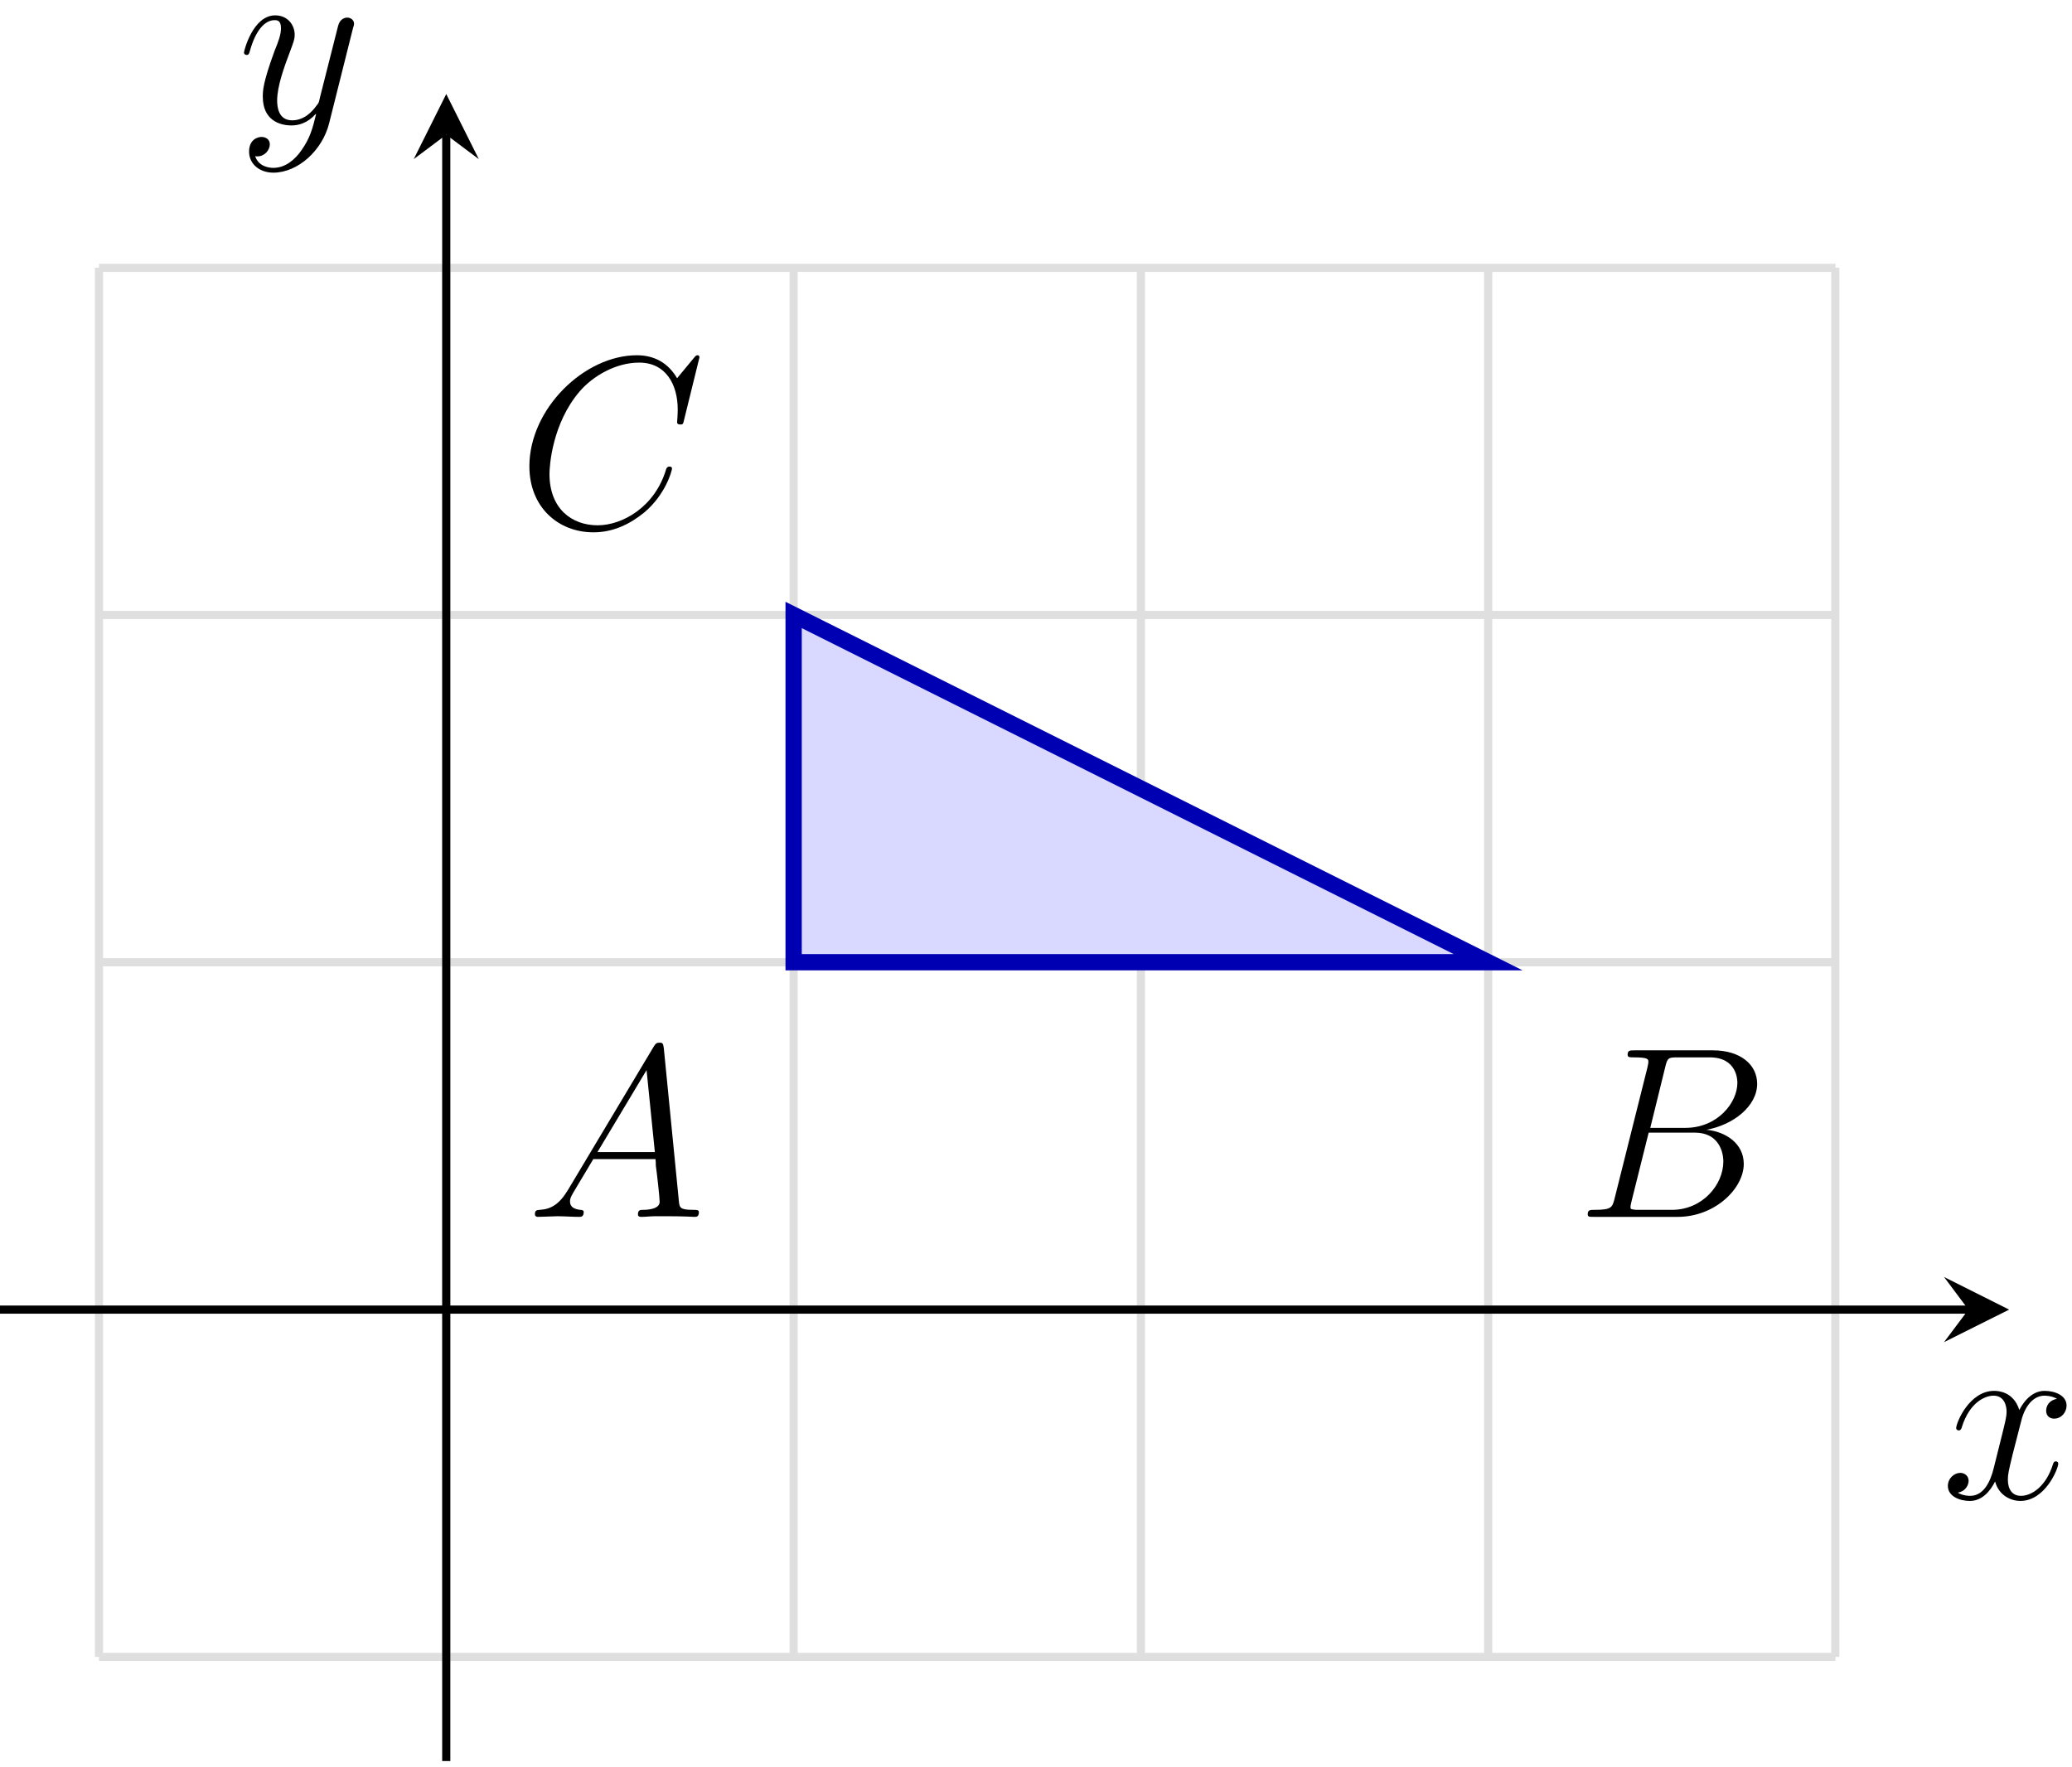
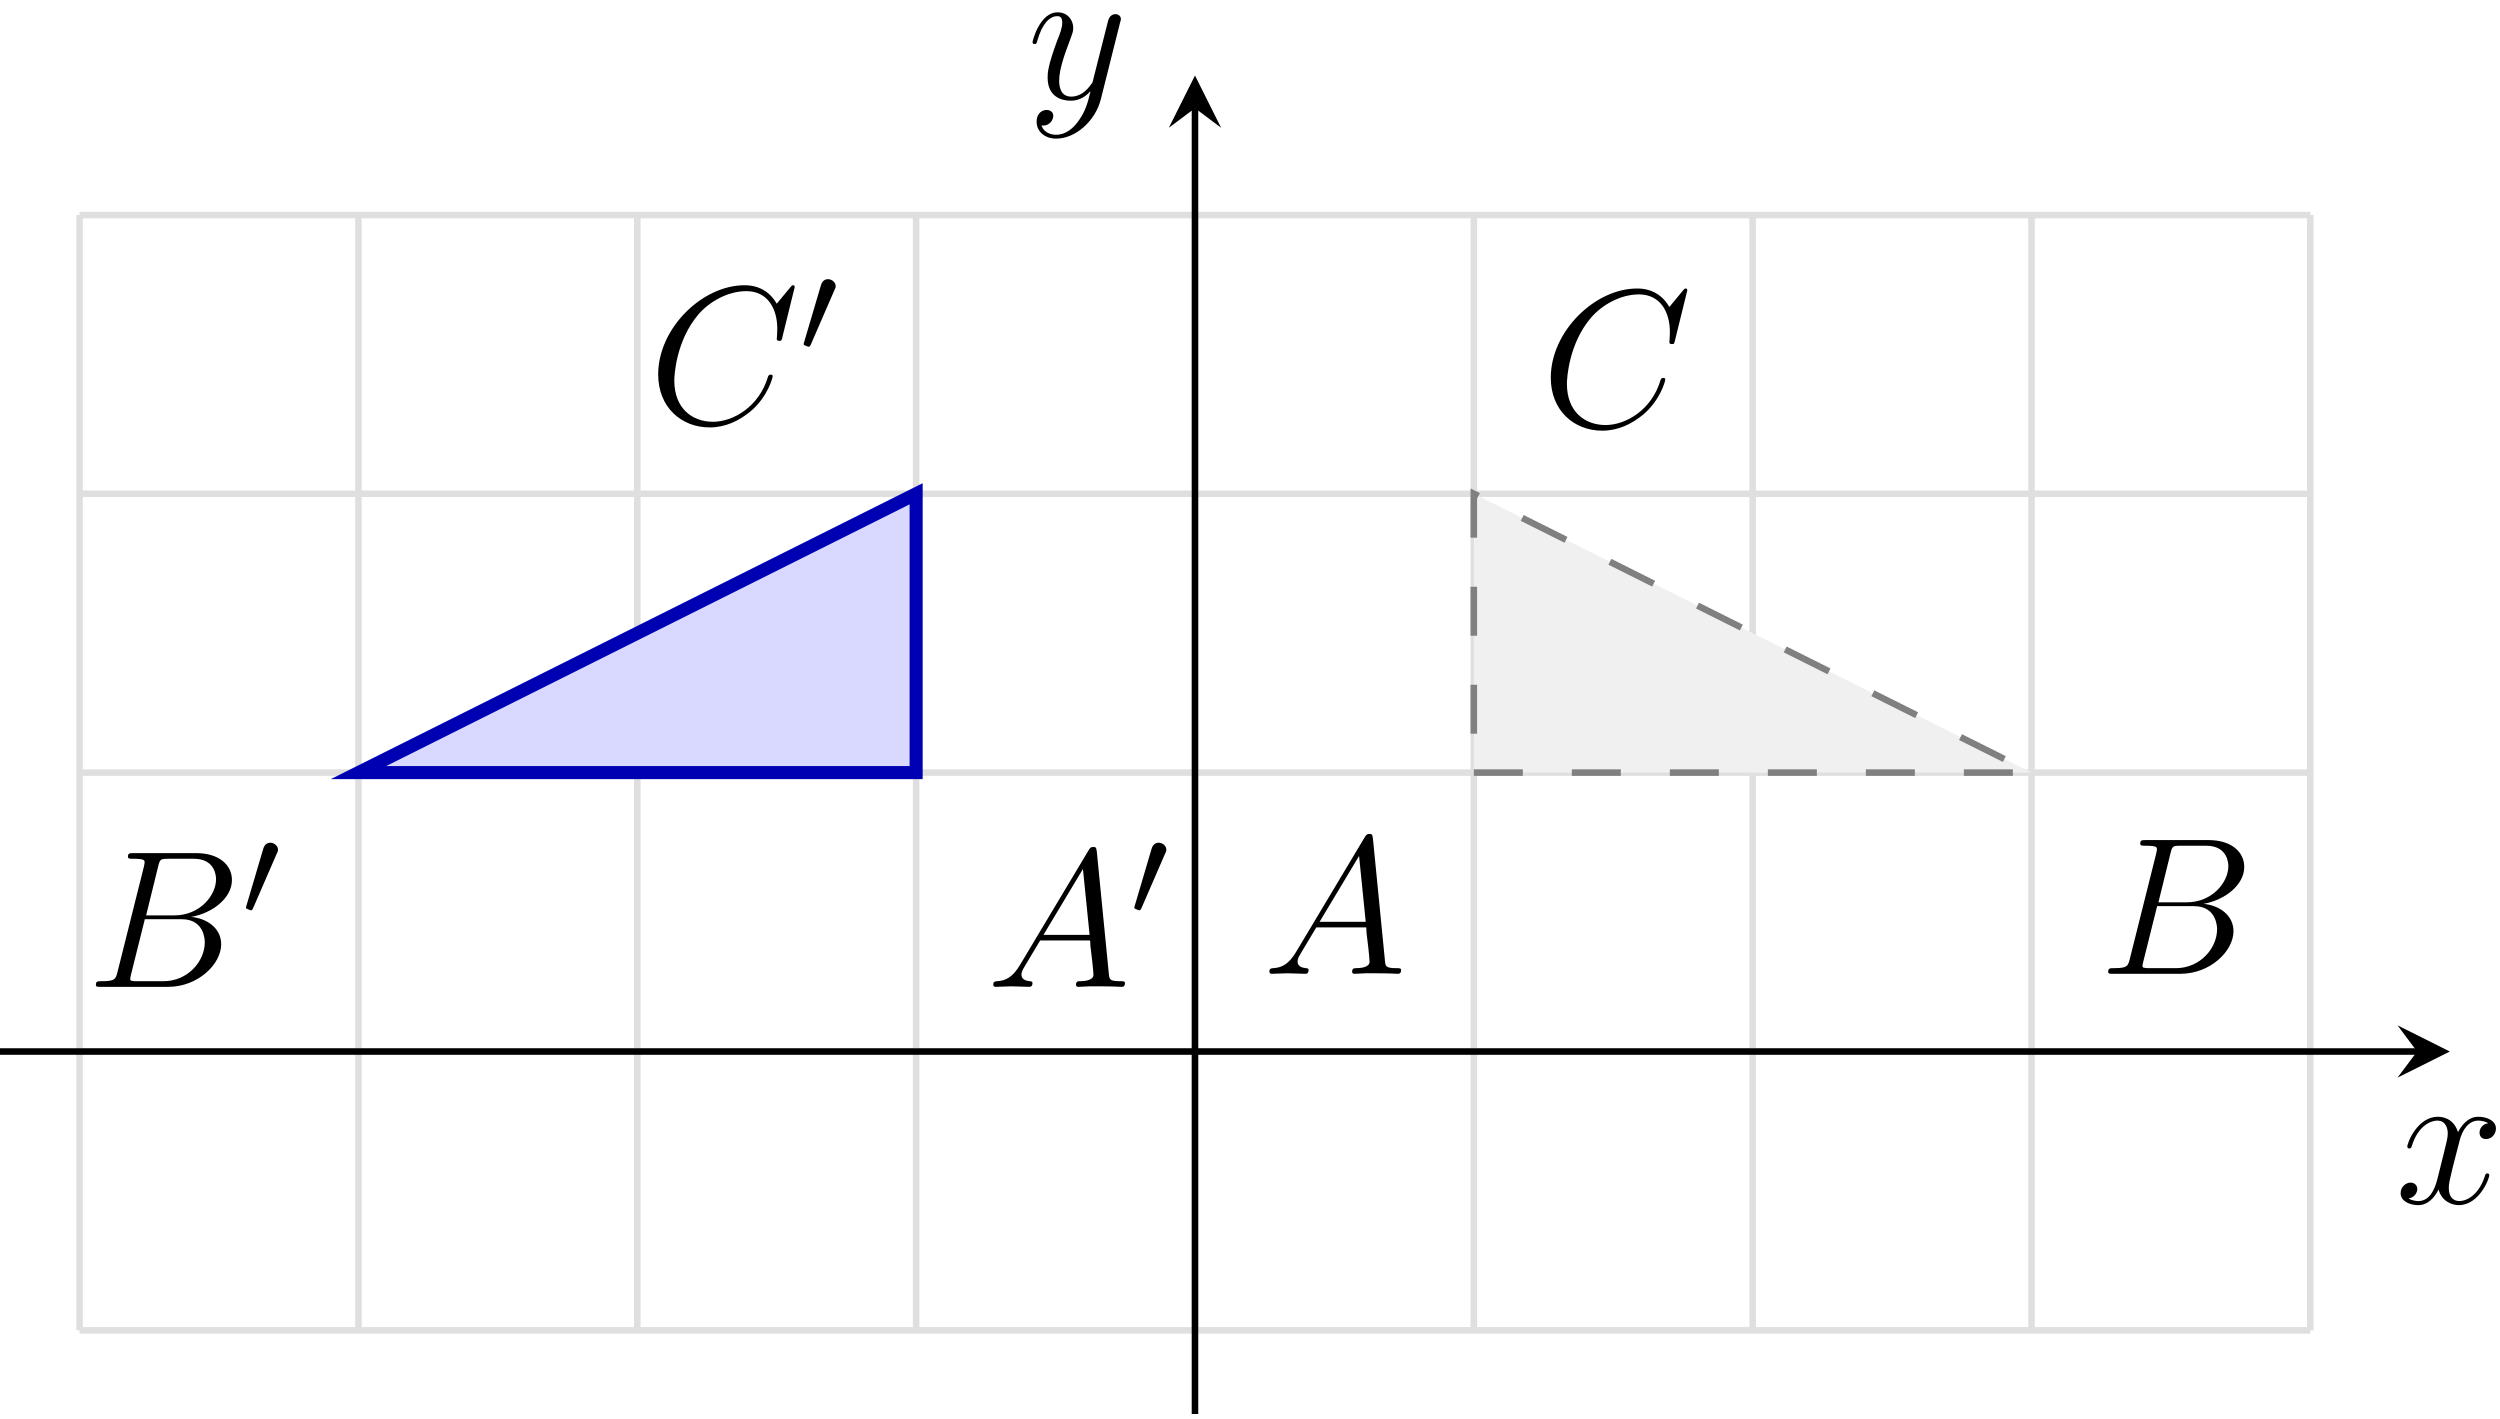
- <svg xmlns="http://www.w3.org/2000/svg" xmlns:xlink="http://www.w3.org/1999/xlink" width="101.474pt" height="86.5pt" viewBox="0 0 101.474 86.5">
+ <svg xmlns="http://www.w3.org/2000/svg" xmlns:xlink="http://www.w3.org/1999/xlink" width="152.486pt" height="86.5pt" viewBox="0 0 152.486 86.5">
  <defs>
    <g>
      <g id="glyph-0-0">
        <path d="M 5.672 -4.875 C 5.281 -4.812 5.141 -4.516 5.141 -4.297 C 5.141 -4 5.359 -3.906 5.531 -3.906 C 5.891 -3.906 6.141 -4.219 6.141 -4.547 C 6.141 -5.047 5.562 -5.266 5.062 -5.266 C 4.344 -5.266 3.938 -4.547 3.828 -4.328 C 3.547 -5.219 2.812 -5.266 2.594 -5.266 C 1.375 -5.266 0.734 -3.703 0.734 -3.438 C 0.734 -3.391 0.781 -3.328 0.859 -3.328 C 0.953 -3.328 0.984 -3.406 1 -3.453 C 1.406 -4.781 2.219 -5.031 2.562 -5.031 C 3.094 -5.031 3.203 -4.531 3.203 -4.25 C 3.203 -3.984 3.125 -3.703 2.984 -3.125 L 2.578 -1.5 C 2.406 -0.781 2.062 -0.125 1.422 -0.125 C 1.359 -0.125 1.062 -0.125 0.812 -0.281 C 1.25 -0.359 1.344 -0.719 1.344 -0.859 C 1.344 -1.094 1.156 -1.25 0.938 -1.25 C 0.641 -1.25 0.328 -0.984 0.328 -0.609 C 0.328 -0.109 0.891 0.125 1.406 0.125 C 1.984 0.125 2.391 -0.328 2.641 -0.828 C 2.828 -0.125 3.438 0.125 3.875 0.125 C 5.094 0.125 5.734 -1.453 5.734 -1.703 C 5.734 -1.766 5.688 -1.812 5.625 -1.812 C 5.516 -1.812 5.5 -1.75 5.469 -1.656 C 5.141 -0.609 4.453 -0.125 3.906 -0.125 C 3.484 -0.125 3.266 -0.438 3.266 -0.922 C 3.266 -1.188 3.312 -1.375 3.5 -2.156 L 3.922 -3.797 C 4.094 -4.5 4.5 -5.031 5.062 -5.031 C 5.078 -5.031 5.422 -5.031 5.672 -4.875 Z M 5.672 -4.875 " />
      </g>
      <g id="glyph-0-1">
        <path d="M 3.141 1.344 C 2.828 1.797 2.359 2.203 1.766 2.203 C 1.625 2.203 1.047 2.172 0.875 1.625 C 0.906 1.641 0.969 1.641 0.984 1.641 C 1.344 1.641 1.594 1.328 1.594 1.047 C 1.594 0.781 1.359 0.688 1.188 0.688 C 0.984 0.688 0.578 0.828 0.578 1.406 C 0.578 2.016 1.094 2.438 1.766 2.438 C 2.969 2.438 4.172 1.344 4.5 0.016 L 5.672 -4.656 C 5.688 -4.703 5.719 -4.781 5.719 -4.859 C 5.719 -5.031 5.562 -5.156 5.391 -5.156 C 5.281 -5.156 5.031 -5.109 4.938 -4.75 L 4.047 -1.234 C 4 -1.016 4 -0.984 3.891 -0.859 C 3.656 -0.531 3.266 -0.125 2.688 -0.125 C 2.016 -0.125 1.953 -0.781 1.953 -1.094 C 1.953 -1.781 2.281 -2.703 2.609 -3.562 C 2.734 -3.906 2.812 -4.078 2.812 -4.312 C 2.812 -4.812 2.453 -5.266 1.859 -5.266 C 0.766 -5.266 0.328 -3.531 0.328 -3.438 C 0.328 -3.391 0.375 -3.328 0.453 -3.328 C 0.562 -3.328 0.578 -3.375 0.625 -3.547 C 0.906 -4.547 1.359 -5.031 1.828 -5.031 C 1.938 -5.031 2.141 -5.031 2.141 -4.641 C 2.141 -4.328 2.016 -3.984 1.828 -3.531 C 1.25 -1.953 1.25 -1.562 1.25 -1.281 C 1.25 -0.141 2.062 0.125 2.656 0.125 C 3 0.125 3.438 0.016 3.844 -0.438 L 3.859 -0.422 C 3.688 0.281 3.562 0.75 3.141 1.344 Z M 3.141 1.344 " />
      </g>
      <g id="glyph-0-2">
        <path d="M 2.031 -1.328 C 1.609 -0.625 1.203 -0.375 0.641 -0.344 C 0.5 -0.328 0.406 -0.328 0.406 -0.125 C 0.406 -0.047 0.469 0 0.547 0 C 0.766 0 1.297 -0.031 1.516 -0.031 C 1.859 -0.031 2.25 0 2.578 0 C 2.656 0 2.797 0 2.797 -0.234 C 2.797 -0.328 2.703 -0.344 2.625 -0.344 C 2.359 -0.375 2.125 -0.469 2.125 -0.75 C 2.125 -0.922 2.203 -1.047 2.359 -1.312 L 3.266 -2.828 L 6.312 -2.828 C 6.328 -2.719 6.328 -2.625 6.328 -2.516 C 6.375 -2.203 6.516 -0.953 6.516 -0.734 C 6.516 -0.375 5.906 -0.344 5.719 -0.344 C 5.578 -0.344 5.453 -0.344 5.453 -0.125 C 5.453 0 5.562 0 5.625 0 C 5.828 0 6.078 -0.031 6.281 -0.031 L 6.953 -0.031 C 7.688 -0.031 8.219 0 8.219 0 C 8.312 0 8.438 0 8.438 -0.234 C 8.438 -0.344 8.328 -0.344 8.156 -0.344 C 7.5 -0.344 7.484 -0.453 7.453 -0.812 L 6.719 -8.266 C 6.688 -8.516 6.641 -8.531 6.516 -8.531 C 6.391 -8.531 6.328 -8.516 6.219 -8.328 Z M 3.469 -3.172 L 5.875 -7.188 L 6.281 -3.172 Z M 3.469 -3.172 " />
      </g>
      <g id="glyph-0-3">
        <path d="M 4.375 -7.344 C 4.484 -7.797 4.531 -7.812 5 -7.812 L 6.547 -7.812 C 7.906 -7.812 7.906 -6.672 7.906 -6.562 C 7.906 -5.594 6.938 -4.359 5.359 -4.359 L 3.641 -4.359 Z M 6.391 -4.266 C 7.703 -4.5 8.875 -5.422 8.875 -6.516 C 8.875 -7.453 8.062 -8.156 6.703 -8.156 L 2.875 -8.156 C 2.641 -8.156 2.531 -8.156 2.531 -7.938 C 2.531 -7.812 2.641 -7.812 2.828 -7.812 C 3.547 -7.812 3.547 -7.719 3.547 -7.594 C 3.547 -7.562 3.547 -7.5 3.5 -7.312 L 1.891 -0.891 C 1.781 -0.469 1.75 -0.344 0.922 -0.344 C 0.688 -0.344 0.578 -0.344 0.578 -0.125 C 0.578 0 0.641 0 0.891 0 L 4.984 0 C 6.812 0 8.219 -1.391 8.219 -2.594 C 8.219 -3.578 7.359 -4.172 6.391 -4.266 Z M 4.703 -0.344 L 3.078 -0.344 C 2.922 -0.344 2.891 -0.344 2.828 -0.359 C 2.688 -0.375 2.672 -0.391 2.672 -0.484 C 2.672 -0.578 2.703 -0.641 2.719 -0.75 L 3.562 -4.125 L 5.812 -4.125 C 7.219 -4.125 7.219 -2.812 7.219 -2.719 C 7.219 -1.562 6.188 -0.344 4.703 -0.344 Z M 4.703 -0.344 " />
      </g>
      <g id="glyph-0-4">
        <path d="M 8.922 -8.312 C 8.922 -8.422 8.844 -8.422 8.828 -8.422 C 8.797 -8.422 8.75 -8.422 8.656 -8.297 L 7.828 -7.297 C 7.406 -8.016 6.75 -8.422 5.859 -8.422 C 3.281 -8.422 0.594 -5.797 0.594 -2.984 C 0.594 -0.984 2 0.25 3.734 0.25 C 4.703 0.25 5.531 -0.156 6.234 -0.734 C 7.266 -1.609 7.578 -2.766 7.578 -2.875 C 7.578 -2.969 7.484 -2.969 7.453 -2.969 C 7.344 -2.969 7.328 -2.906 7.297 -2.859 C 6.75 -0.984 5.141 -0.094 3.938 -0.094 C 2.672 -0.094 1.578 -0.906 1.578 -2.609 C 1.578 -2.984 1.703 -5.062 3.047 -6.641 C 3.703 -7.406 4.828 -8.062 5.969 -8.062 C 7.281 -8.062 7.859 -6.984 7.859 -5.766 C 7.859 -5.453 7.828 -5.188 7.828 -5.141 C 7.828 -5.031 7.953 -5.031 7.984 -5.031 C 8.109 -5.031 8.125 -5.047 8.172 -5.266 Z M 8.922 -8.312 " />
      </g>
+       <g id="glyph-1-0">
+         <path d="M 2.109 -3.781 C 2.156 -3.875 2.188 -3.938 2.188 -4.016 C 2.188 -4.281 1.938 -4.453 1.719 -4.453 C 1.406 -4.453 1.312 -4.172 1.281 -4.062 L 0.266 -0.625 C 0.234 -0.531 0.234 -0.516 0.234 -0.5 C 0.234 -0.438 0.281 -0.422 0.359 -0.391 C 0.516 -0.328 0.531 -0.328 0.547 -0.328 C 0.562 -0.328 0.609 -0.328 0.672 -0.469 Z M 2.109 -3.781 " />
+       </g>
    </g>
    <clipPath id="clip-0">
-       <path clip-rule="nonzero" d="M 95 68 L 101.211 68 L 101.211 74 L 95 74 Z M 95 68 " />
+       <path clip-rule="nonzero" d="M 146 68 L 152.23 68 L 152.23 74 L 146 74 Z M 146 68 " />
    </clipPath>
    <clipPath id="clip-1">
-       <path clip-rule="nonzero" d="M 21 6 L 23 6 L 23 86.25 L 21 86.25 Z M 21 6 " />
+       <path clip-rule="nonzero" d="M 72 6 L 74 6 L 74 86.25 L 72 86.25 Z M 72 6 " />
    </clipPath>
  </defs>
-   <path fill="none" stroke-width="0.399" stroke-linecap="butt" stroke-linejoin="miter" stroke="rgb(87.5%, 87.5%, 87.5%)" stroke-opacity="1" stroke-miterlimit="10" d="M -17.009 -17.01 L 68.034 -17.01 M -17.009 -0.002 L 68.034 -0.002 M -17.009 17.01 L 68.034 17.01 M -17.009 34.018 L 68.034 34.018 M -17.009 51.018 L 68.034 51.018 M -17.009 -17.01 L -17.009 51.026 M -0.002 -17.01 L -0.002 51.026 M 17.01 -17.01 L 17.01 51.026 M 34.018 -17.01 L 34.018 51.026 M 51.026 -17.01 L 51.026 51.026 M 68.026 -17.01 L 68.026 51.026 " transform="matrix(1, 0, 0, -1, 21.857, 64.135)" />
-   <path fill="none" stroke-width="0.399" stroke-linecap="butt" stroke-linejoin="miter" stroke="rgb(0%, 0%, 0%)" stroke-opacity="1" stroke-miterlimit="10" d="M -22.111 -0.002 L 74.545 -0.002 " transform="matrix(1, 0, 0, -1, 21.857, 64.135)" />
-   <path fill-rule="nonzero" fill="rgb(0%, 0%, 0%)" fill-opacity="1" d="M 98.395 64.137 L 95.207 62.539 L 96.402 64.137 L 95.207 65.73 " />
+   <path fill="none" stroke-width="0.399" stroke-linecap="butt" stroke-linejoin="miter" stroke="rgb(87.5%, 87.5%, 87.5%)" stroke-opacity="1" stroke-miterlimit="10" d="M -68.032 -17.01 L 68.035 -17.01 M -68.032 -0.002 L 68.035 -0.002 M -68.032 17.01 L 68.035 17.01 M -68.032 34.018 L 68.035 34.018 M -68.032 51.018 L 68.035 51.018 M -68.032 -17.01 L -68.032 51.026 M -51.024 -17.01 L -51.024 51.026 M -34.016 -17.01 L -34.016 51.026 M -17.008 -17.01 L -17.008 51.026 M -0 -17.01 L -0 51.026 M 17.008 -17.01 L 17.008 51.026 M 34.015 -17.01 L 34.015 51.026 M 51.023 -17.01 L 51.023 51.026 M 68.027 -17.01 L 68.027 51.026 " transform="matrix(1, 0, 0, -1, 72.887, 64.135)" />
+   <path fill="none" stroke-width="0.399" stroke-linecap="butt" stroke-linejoin="miter" stroke="rgb(0%, 0%, 0%)" stroke-opacity="1" stroke-miterlimit="10" d="M -73.137 -0.002 L 74.543 -0.002 " transform="matrix(1, 0, 0, -1, 72.887, 64.135)" />
+   <path fill-rule="nonzero" fill="rgb(0%, 0%, 0%)" fill-opacity="1" d="M 149.426 64.137 L 146.234 62.539 L 147.43 64.137 L 146.234 65.73 " />
  <g clip-path="url(#clip-0)">
    <g fill="rgb(0%, 0%, 0%)" fill-opacity="1">
-       <use xlink:href="#glyph-0-0" x="95.067" y="73.382" />
+       <use xlink:href="#glyph-0-0" x="146.097" y="73.382" />
    </g>
  </g>
  <g clip-path="url(#clip-1)">
-     <path fill="none" stroke-width="0.399" stroke-linecap="butt" stroke-linejoin="miter" stroke="rgb(0%, 0%, 0%)" stroke-opacity="1" stroke-miterlimit="10" d="M -0.002 -22.111 L -0.002 57.537 " transform="matrix(1, 0, 0, -1, 21.857, 64.135)" />
+     <path fill="none" stroke-width="0.399" stroke-linecap="butt" stroke-linejoin="miter" stroke="rgb(0%, 0%, 0%)" stroke-opacity="1" stroke-miterlimit="10" d="M -0 -22.111 L -0 57.537 " transform="matrix(1, 0, 0, -1, 72.887, 64.135)" />
  </g>
-   <path fill-rule="nonzero" fill="rgb(0%, 0%, 0%)" fill-opacity="1" d="M 21.855 4.605 L 20.262 7.793 L 21.855 6.598 L 23.449 7.793 " />
+   <path fill-rule="nonzero" fill="rgb(0%, 0%, 0%)" fill-opacity="1" d="M 72.887 4.605 L 71.293 7.793 L 72.887 6.598 L 74.48 7.793 " />
  <g fill="rgb(0%, 0%, 0%)" fill-opacity="1">
-     <use xlink:href="#glyph-0-1" x="11.62" y="6.018" />
+     <use xlink:href="#glyph-0-1" x="62.65" y="6.018" />
  </g>
-   <path fill-rule="nonzero" fill="rgb(84.999%, 84.999%, 100%)" fill-opacity="1" stroke-width="0.797" stroke-linecap="butt" stroke-linejoin="miter" stroke="rgb(0%, 0%, 70%)" stroke-opacity="1" stroke-miterlimit="10" d="M 17.01 17.01 L 51.026 17.01 L 17.01 34.018 Z M 17.01 17.01 " transform="matrix(1, 0, 0, -1, 21.857, 64.135)" />
+   <path fill-rule="nonzero" fill="rgb(93.999%, 93.999%, 93.999%)" fill-opacity="1" stroke-width="0.399" stroke-linecap="butt" stroke-linejoin="miter" stroke="rgb(50%, 50%, 50%)" stroke-opacity="1" stroke-dasharray="2.989 2.989" stroke-miterlimit="10" d="M 17.008 17.01 L 51.023 17.01 L 17.008 34.018 Z M 17.008 17.01 " transform="matrix(1, 0, 0, -1, 72.887, 64.135)" />
  <g fill="rgb(0%, 0%, 0%)" fill-opacity="1">
-     <use xlink:href="#glyph-0-2" x="25.79" y="59.595" />
+     <use xlink:href="#glyph-0-2" x="77.02" y="59.396" />
  </g>
  <g fill="rgb(0%, 0%, 0%)" fill-opacity="1">
-     <use xlink:href="#glyph-0-3" x="77.18" y="59.595" />
+     <use xlink:href="#glyph-0-3" x="128.011" y="59.396" />
  </g>
  <g fill="rgb(0%, 0%, 0%)" fill-opacity="1">
-     <use xlink:href="#glyph-0-4" x="25.332" y="25.82" />
+     <use xlink:href="#glyph-0-4" x="93.995" y="26.019" />
+   </g>
+   <path fill-rule="nonzero" fill="rgb(84.999%, 84.999%, 100%)" fill-opacity="1" stroke-width="0.797" stroke-linecap="butt" stroke-linejoin="miter" stroke="rgb(0%, 0%, 70%)" stroke-opacity="1" stroke-miterlimit="10" d="M -17.008 17.01 L -51.024 17.01 L -17.008 34.018 Z M -17.008 17.01 " transform="matrix(1, 0, 0, -1, 72.887, 64.135)" />
+   <g fill="rgb(0%, 0%, 0%)" fill-opacity="1">
+     <use xlink:href="#glyph-0-2" x="60.178" y="60.192" />
+   </g>
+   <g fill="rgb(0%, 0%, 0%)" fill-opacity="1">
+     <use xlink:href="#glyph-1-0" x="68.953" y="55.854" />
+   </g>
+   <g fill="rgb(0%, 0%, 0%)" fill-opacity="1">
+     <use xlink:href="#glyph-0-3" x="5.272" y="60.192" />
+   </g>
+   <g fill="rgb(0%, 0%, 0%)" fill-opacity="1">
+     <use xlink:href="#glyph-1-0" x="14.769" y="55.854" />
+   </g>
+   <g fill="rgb(0%, 0%, 0%)" fill-opacity="1">
+     <use xlink:href="#glyph-0-4" x="39.551" y="25.82" />
+   </g>
+   <g fill="rgb(0%, 0%, 0%)" fill-opacity="1">
+     <use xlink:href="#glyph-1-0" x="48.785" y="21.481" />
  </g>
</svg>
